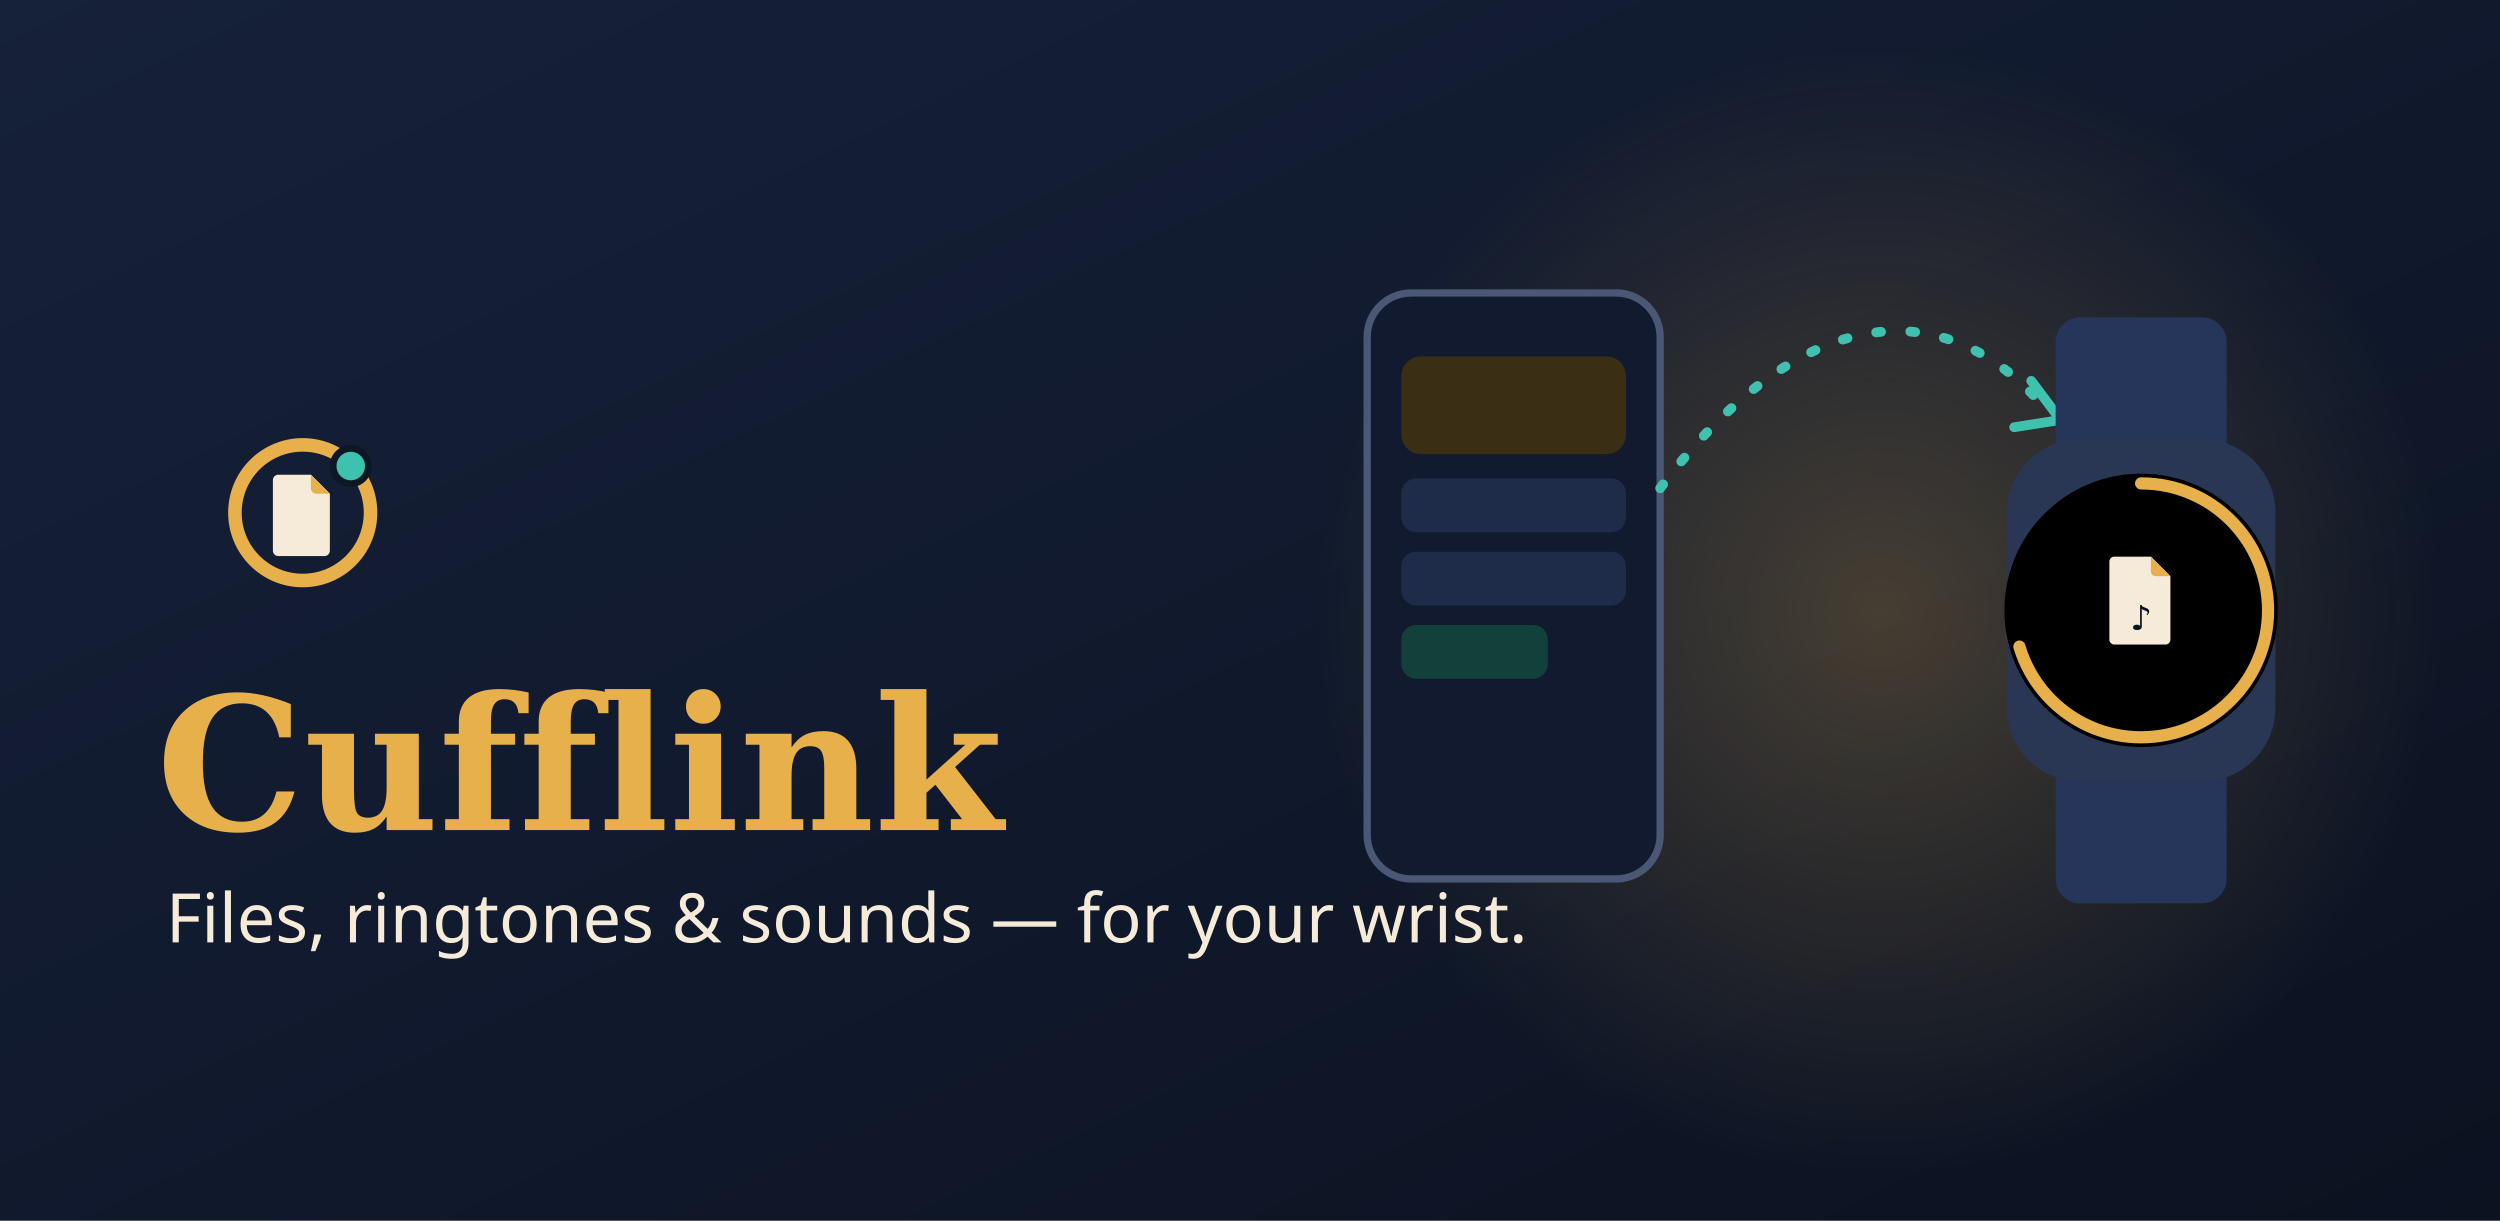
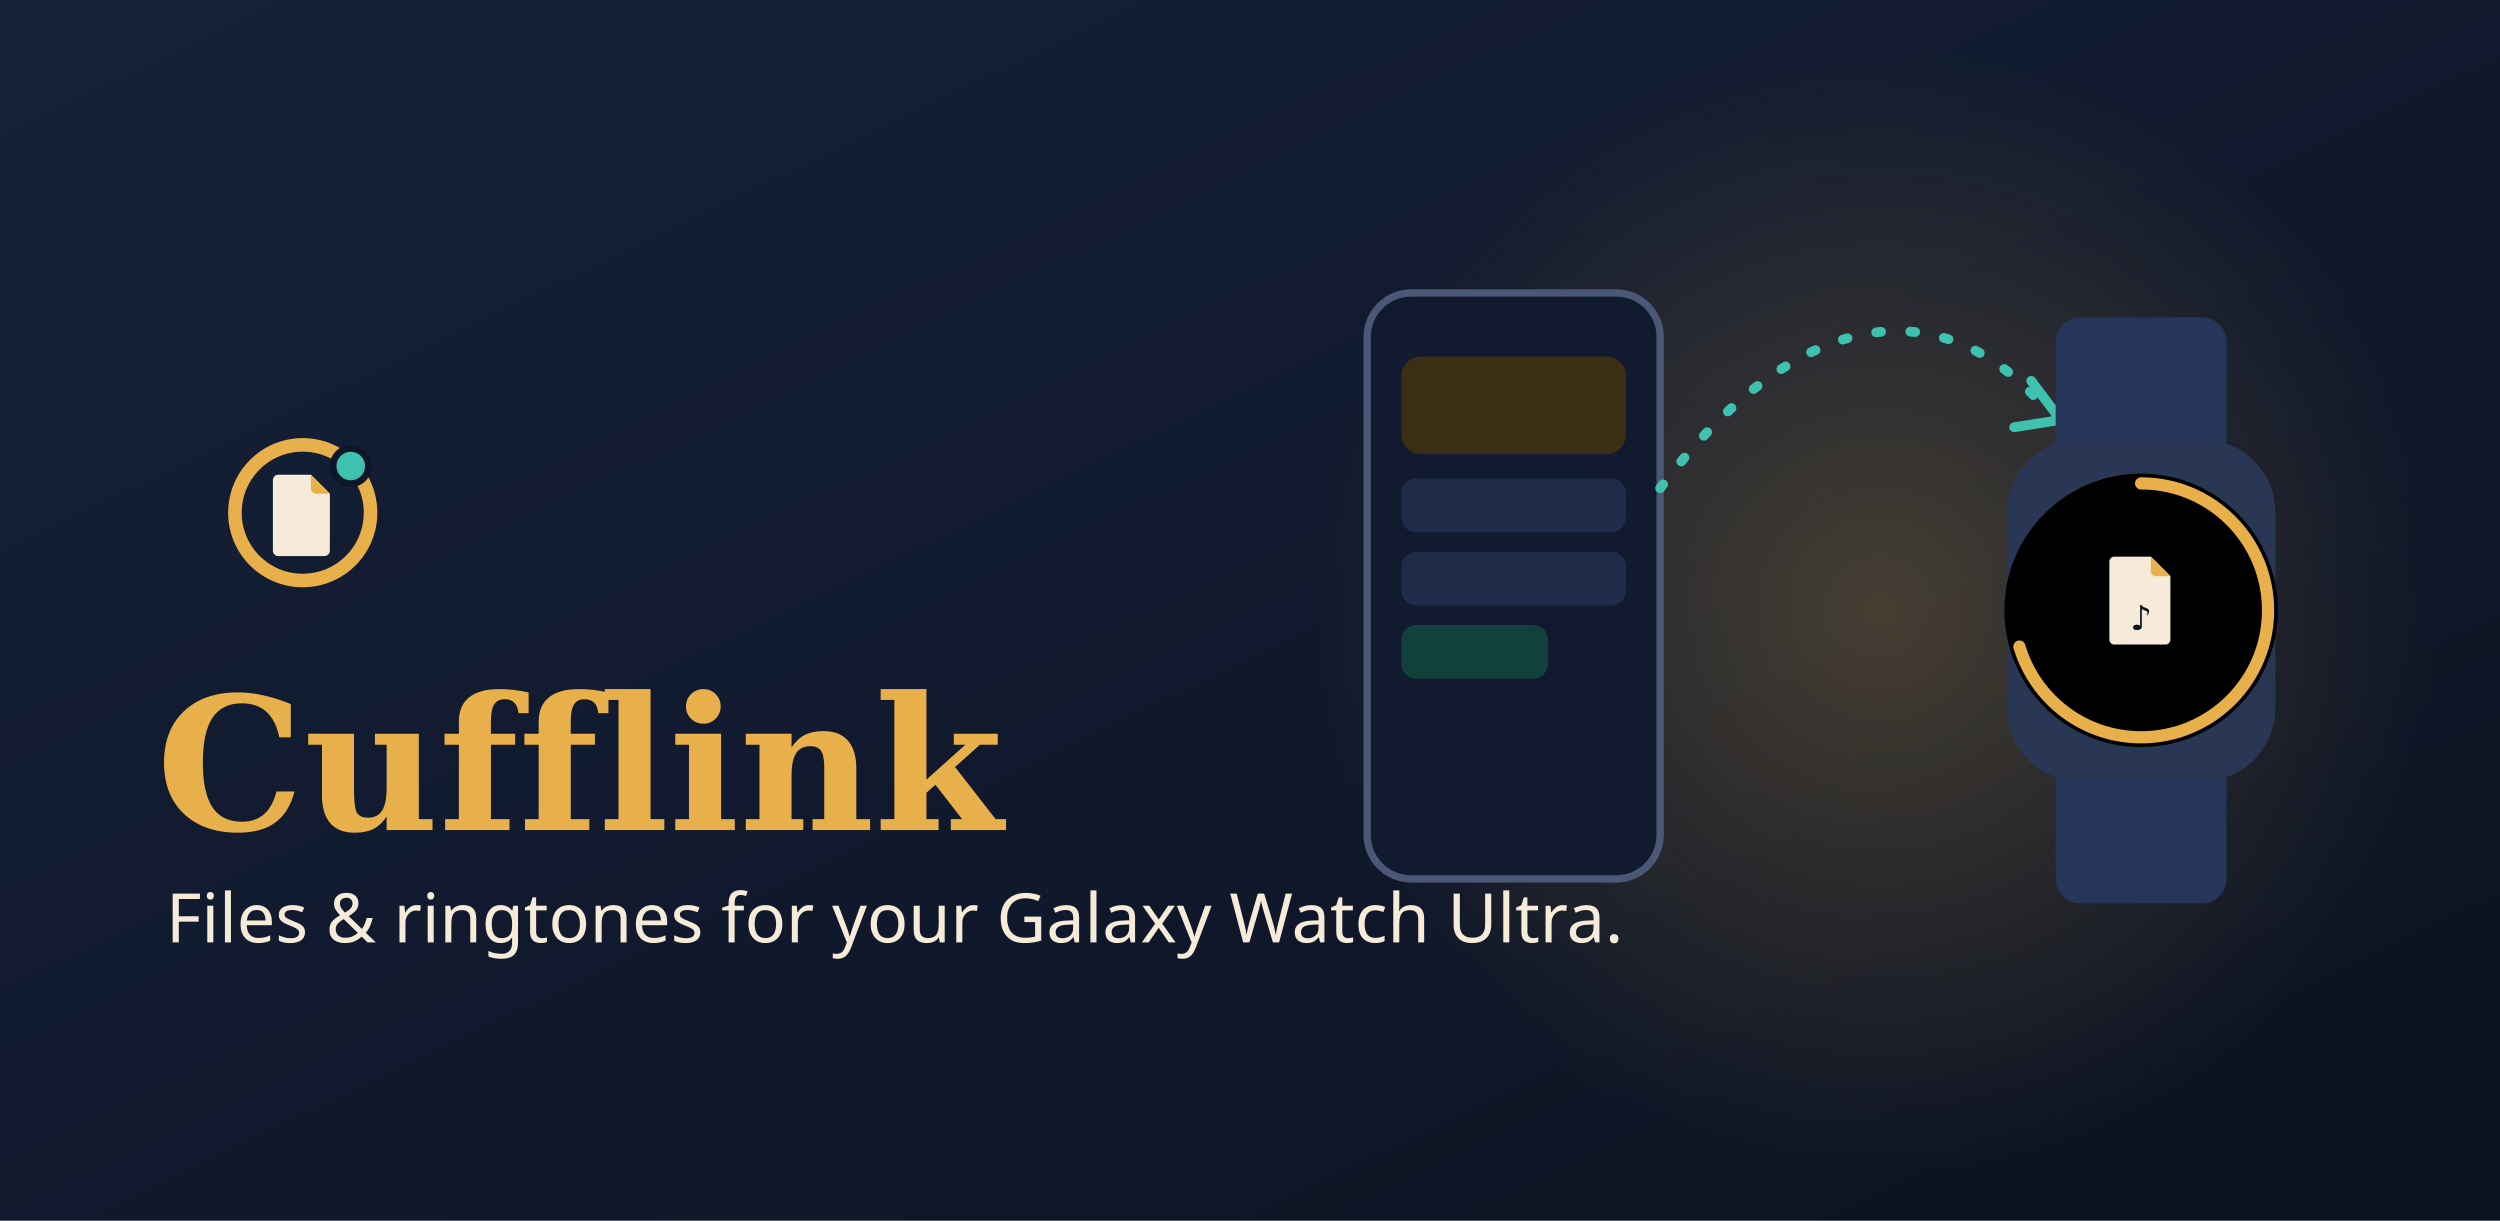
<svg xmlns="http://www.w3.org/2000/svg" viewBox="0 0 1024 500" width="1024" height="500">
  <defs>
    <linearGradient id="sky" x1="0" y1="0" x2="1" y2="1">
      <stop offset="0" stop-color="#16213A" />
      <stop offset="1" stop-color="#0B1220" />
    </linearGradient>
    <radialGradient id="glow" cx="50%" cy="50%" r="50%">
      <stop offset="0" stop-color="#E8B04B" stop-opacity="0.25" />
      <stop offset="1" stop-color="#E8B04B" stop-opacity="0" />
    </radialGradient>
  </defs>
  <rect width="1024" height="500" fill="url(#sky)" />
  <circle cx="770" cy="250" r="230" fill="url(#glow)" />
  <rect x="560" y="120" width="120" height="240" rx="18" fill="#111A2E" stroke="#4A5875" stroke-width="3" />
  <rect x="574" y="146" width="92" height="40" rx="8" fill="#3A2E14" />
  <rect x="574" y="196" width="92" height="22" rx="6" fill="#1E2C4A" />
  <rect x="574" y="226" width="92" height="22" rx="6" fill="#1E2C4A" />
  <rect x="574" y="256" width="60" height="22" rx="6" fill="#12403B" />
  <path d="M680,200 C740,120 800,120 840,170" fill="none" stroke="#3FC1B0" stroke-width="4" stroke-dasharray="2 12" stroke-linecap="round" />
  <path d="M832,156 l12,16 l-19,3" fill="none" stroke="#3FC1B0" stroke-width="4" stroke-linecap="round" stroke-linejoin="round" />
  <rect x="842" y="130" width="70" height="60" rx="10" fill="#26355A" />
  <rect x="842" y="310" width="70" height="60" rx="10" fill="#26355A" />
  <rect x="822" y="180" width="110" height="140" rx="30" fill="#2A3754" />
  <circle cx="877" cy="250" r="56" fill="#000" />
  <circle cx="877" cy="250" r="52" fill="none" stroke="#E8B04B" stroke-width="5" stroke-dasharray="230 400" stroke-linecap="round" transform="rotate(-90 877 250)" />
  <path d="M866,228h15l8,8v26a2,2 0 0 1 -2,2h-21a2,2 0 0 1 -2,-2v-32a2,2 0 0 1 2,-2z" fill="#F5EBD8" />
  <path d="M881,228v6a2,2 0 0 0 2,2h6z" fill="#E8B04B" />
  <text x="877" y="258" font-family="sans-serif" font-size="14" text-anchor="middle" fill="#0B1220">♪</text>
  <g transform="translate(64,150)">
    <svg x="0" y="0" width="120" height="120" viewBox="0 0 108 108">
      <circle cx="54" cy="54" r="25" fill="none" stroke="#E8B04B" stroke-width="5" />
      <path d="M45,40h12l7,7v21a2,2 0 0 1 -2,2h-17a2,2 0 0 1 -2,-2v-26a2,2 0 0 1 2,-2z" fill="#F5EBD8" />
      <path d="M57,40v5a2,2 0 0 0 2,2h5z" fill="#E8B04B" />
      <circle cx="71.7" cy="36.8" r="6.5" fill="#3FC1B0" stroke="#0E1726" stroke-width="2.5" />
    </svg>
    <text x="0" y="190" font-family="Georgia, 'DejaVu Serif', serif" font-size="76" font-weight="bold" fill="#E8B04B">Cufflink</text>
-     <text x="4" y="236" font-family="sans-serif" font-size="28" fill="#F5EBD8">Files, ringtones &amp; sounds — for your wrist.</text>
+     <text x="4" y="236" font-family="sans-serif" font-size="28" fill="#F5EBD8">Files &amp; ringtones for your Galaxy Watch Ultra.</text>
  </g>
</svg>
